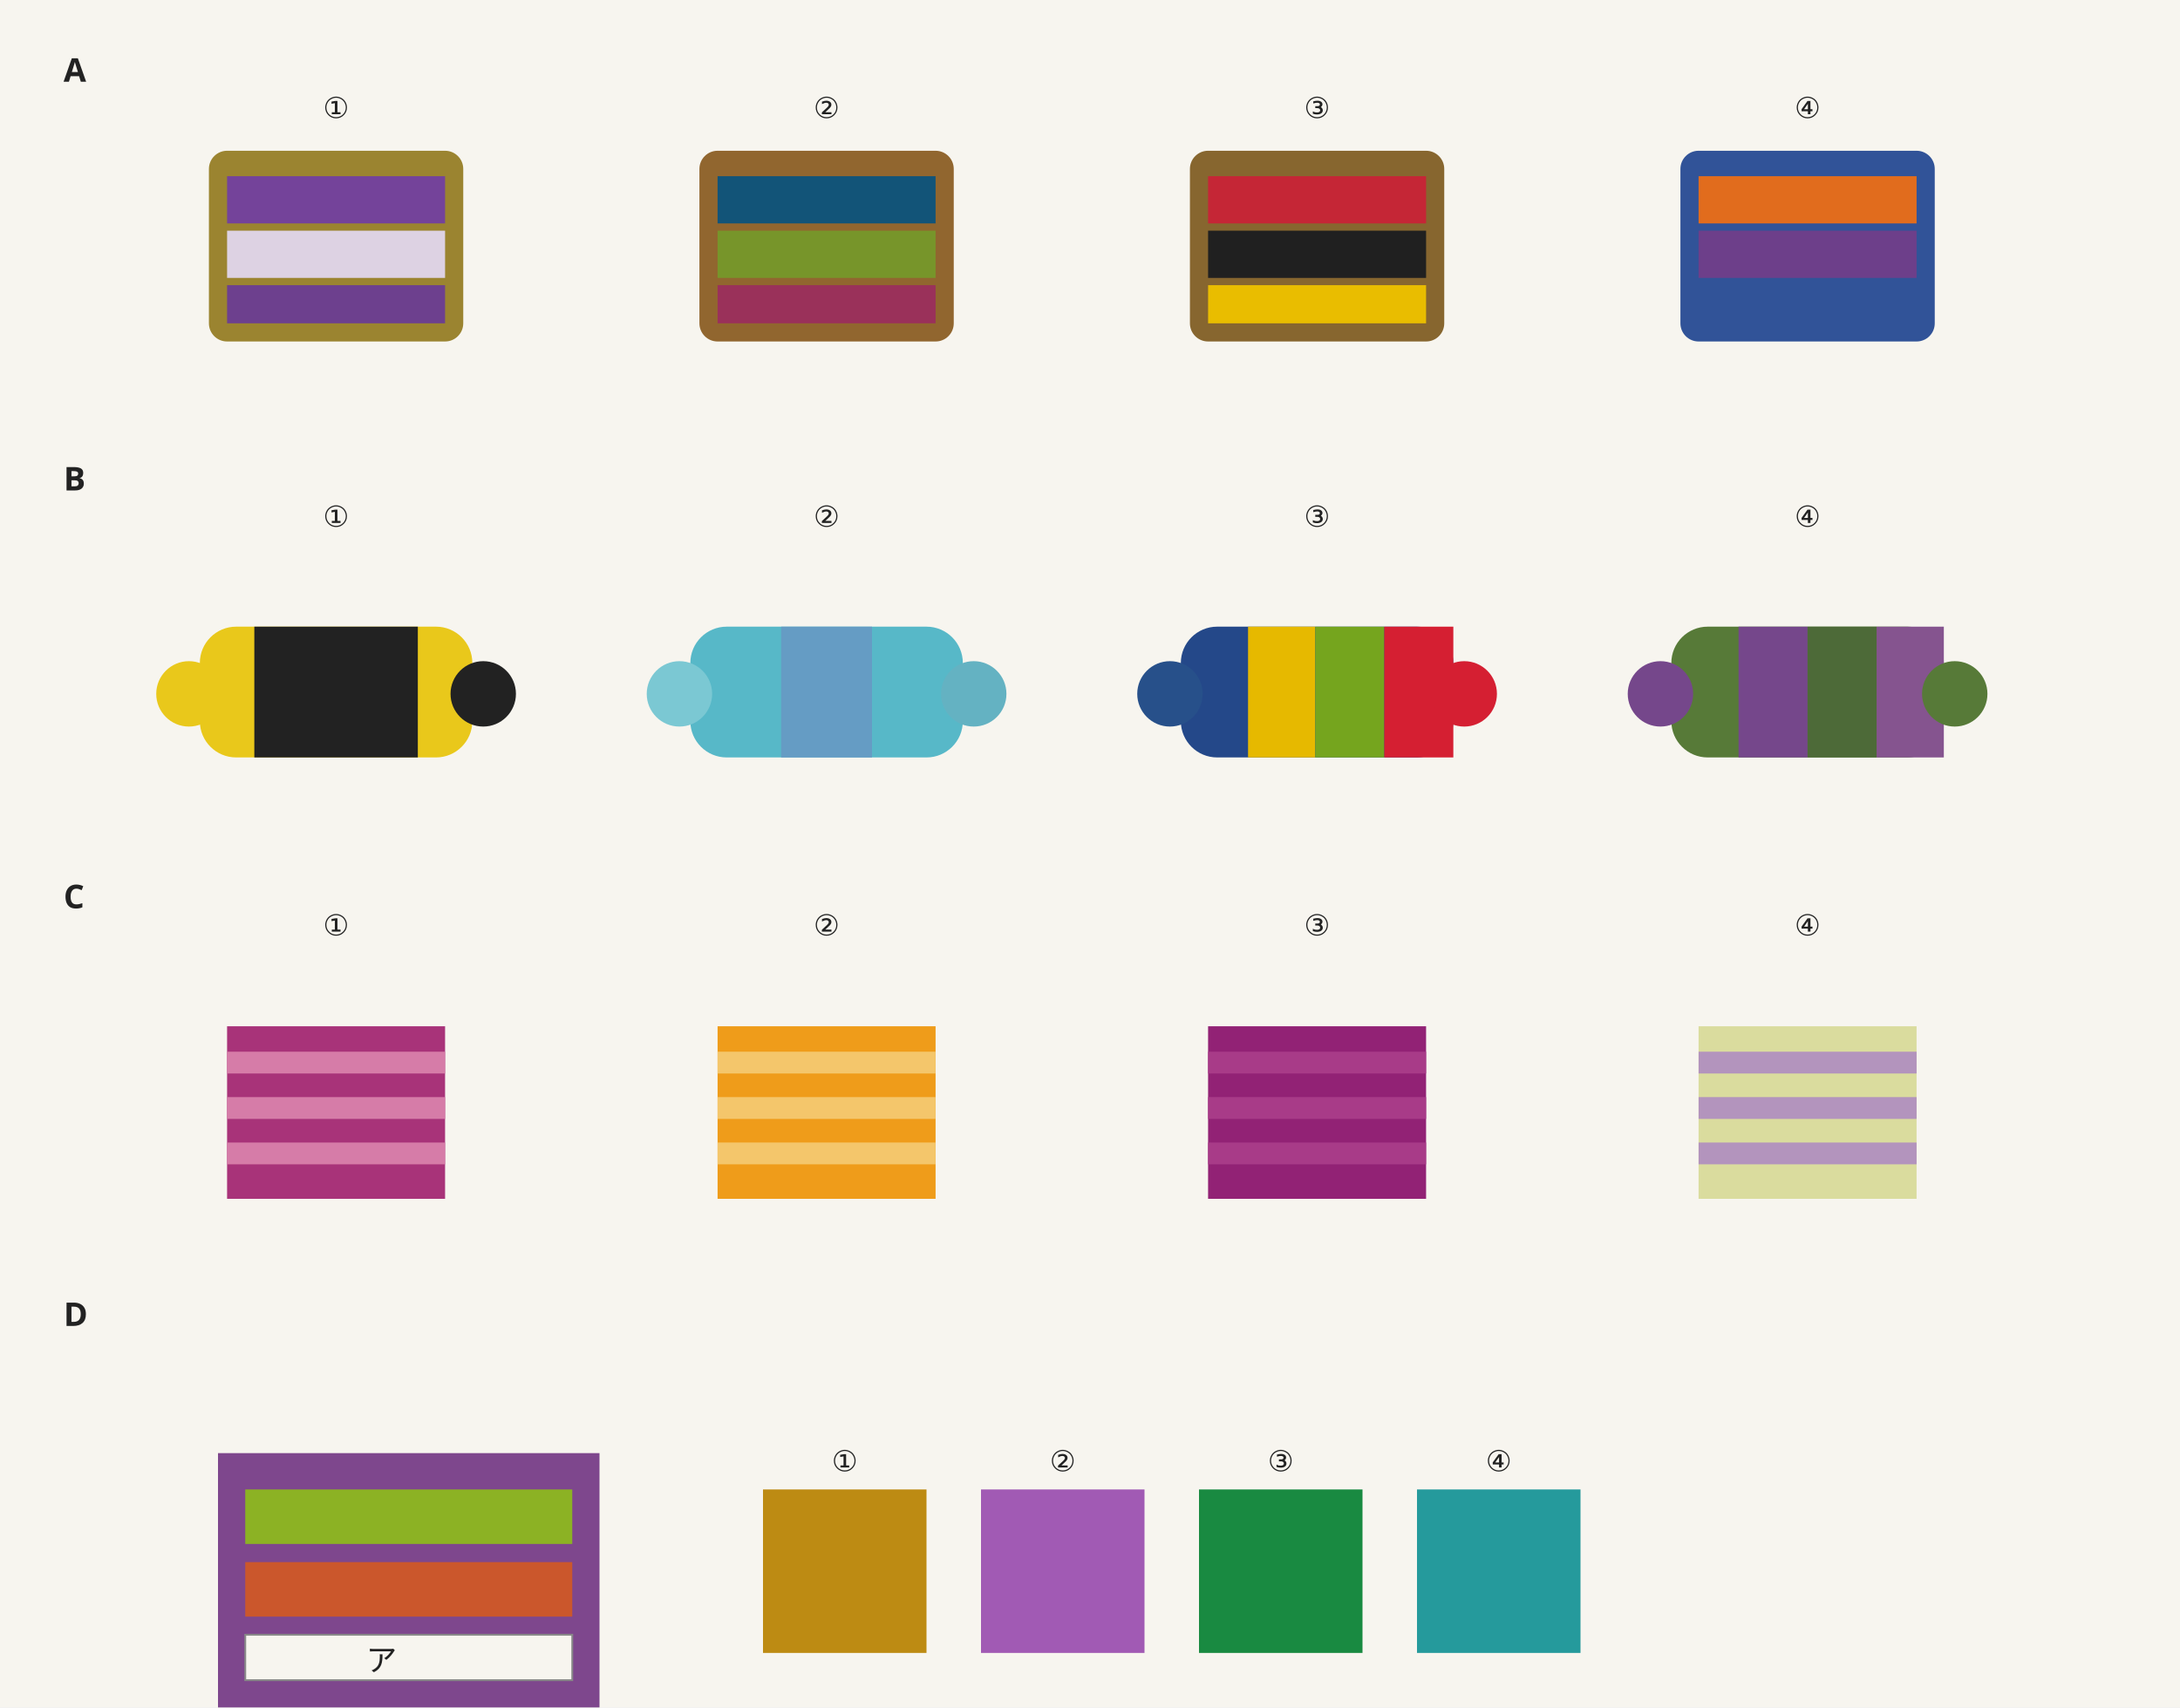
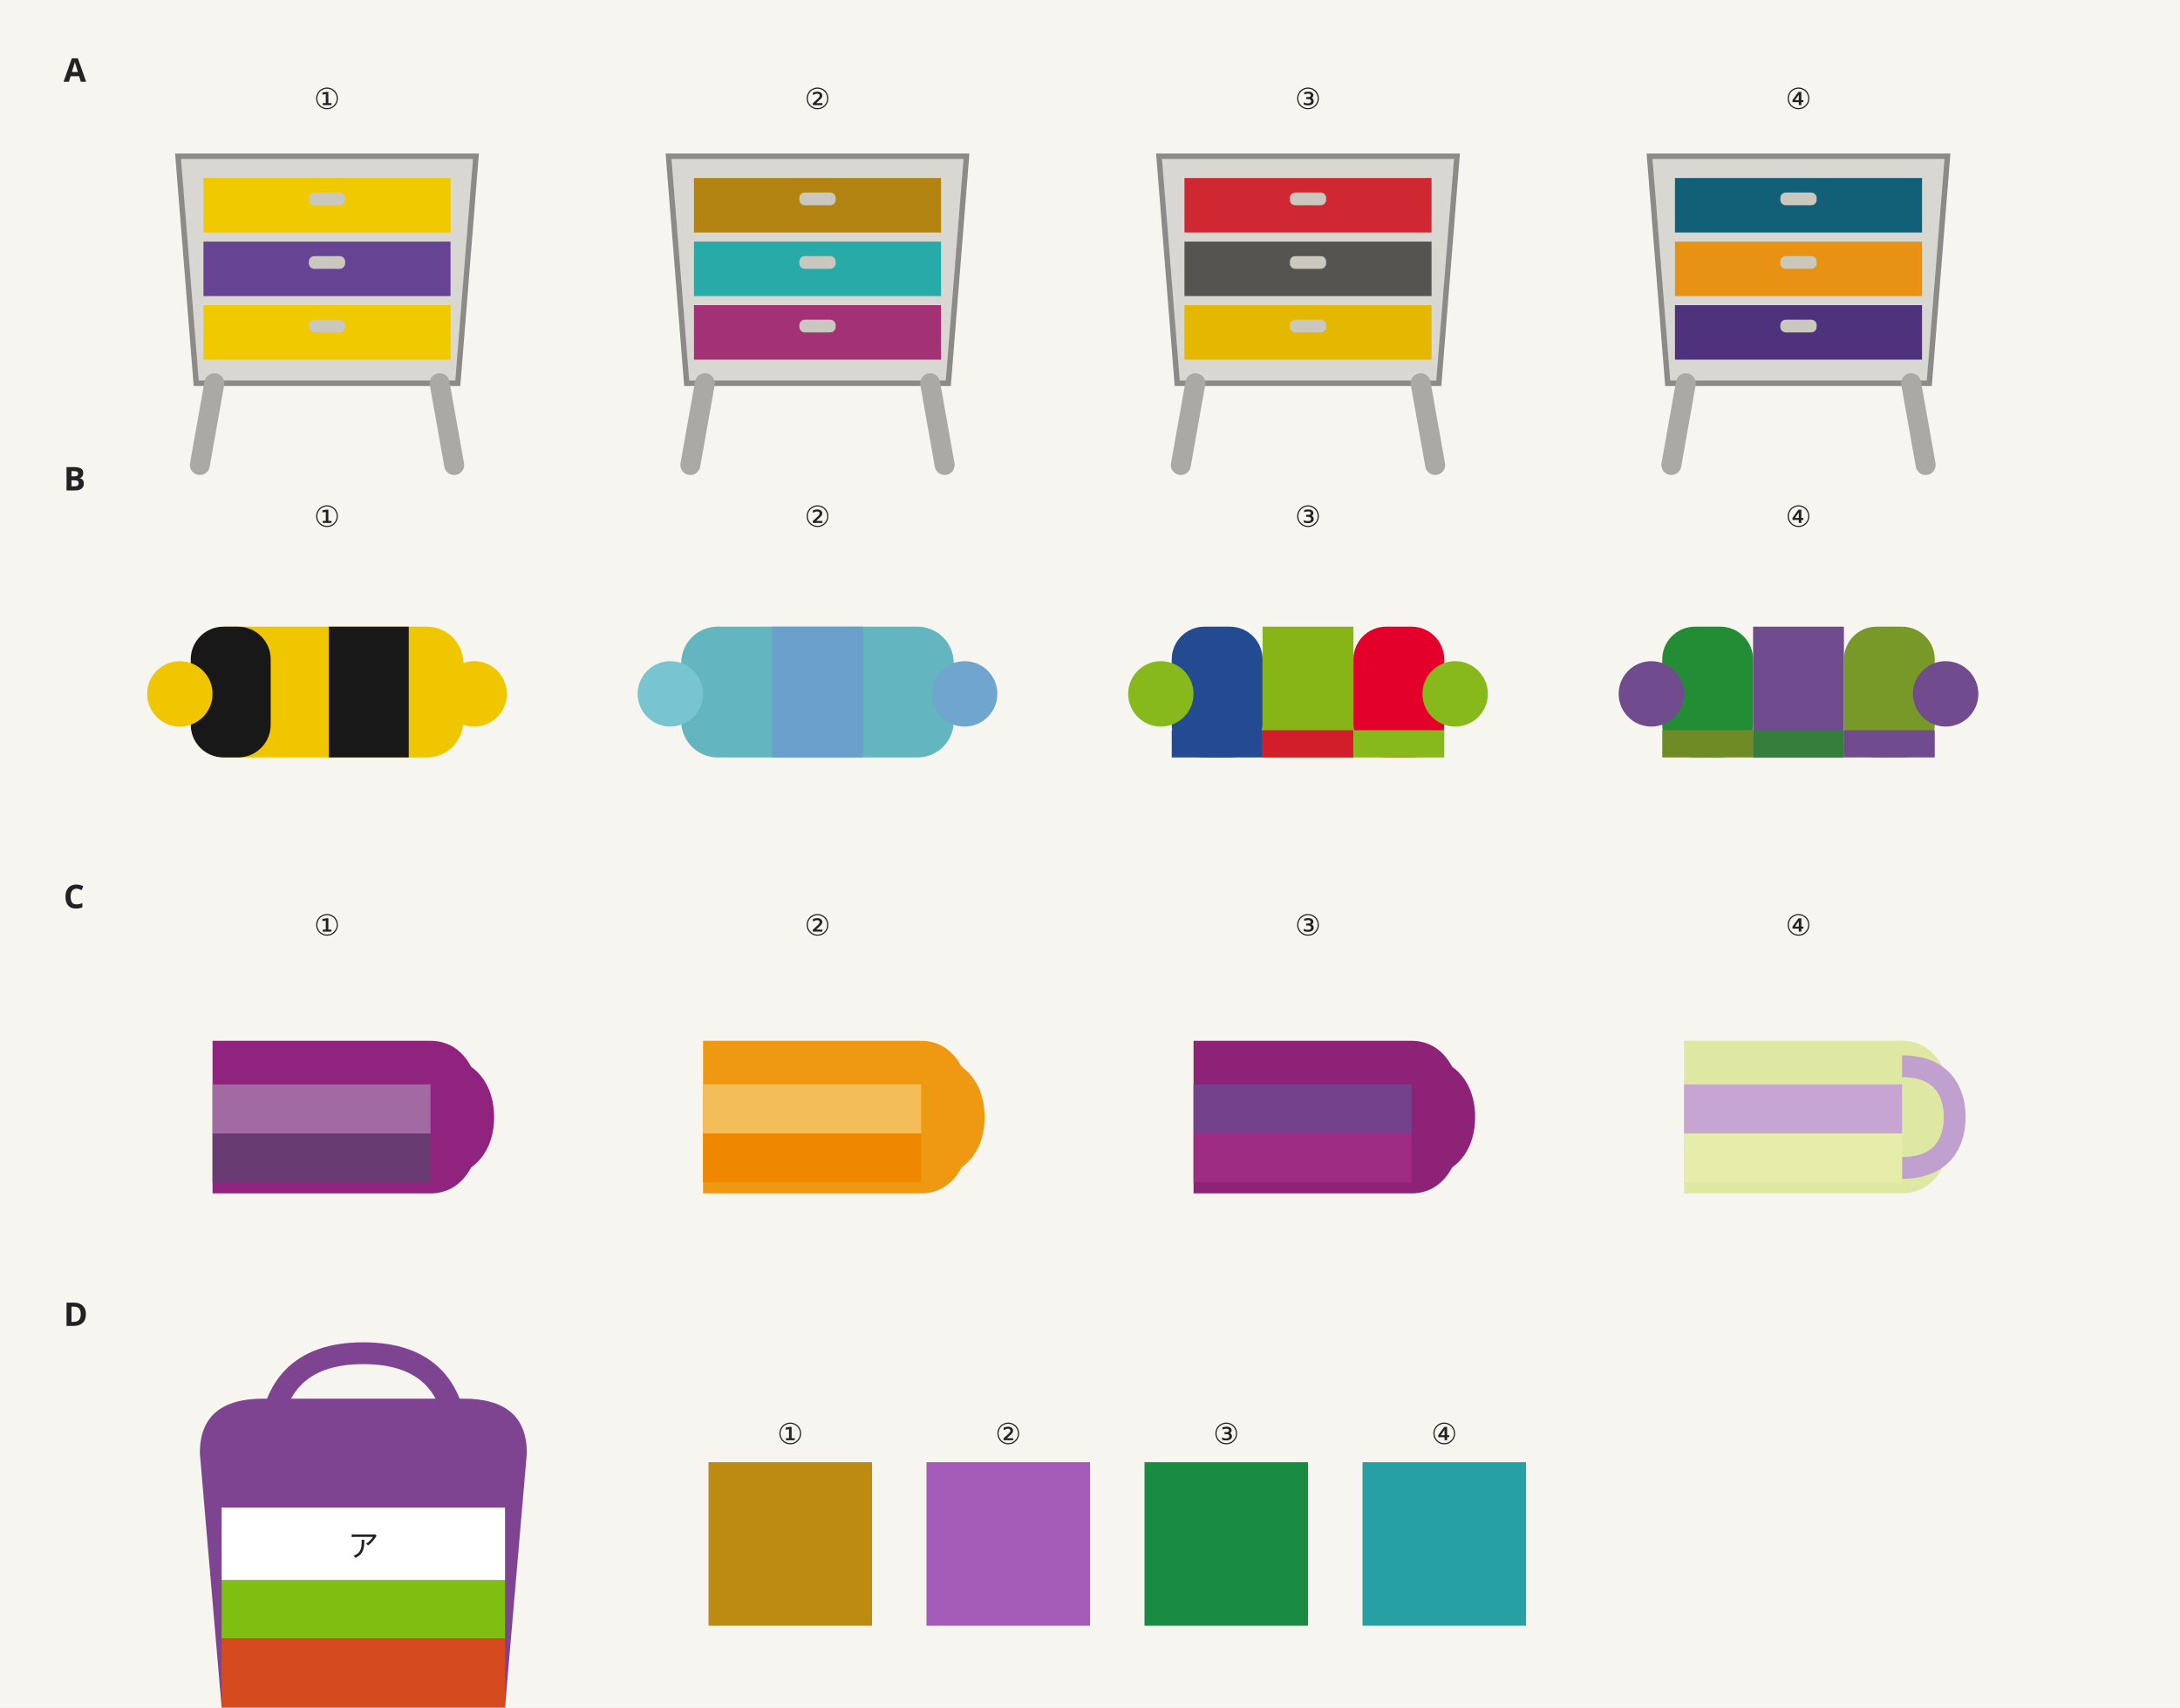
- <svg xmlns="http://www.w3.org/2000/svg" viewBox="0 0 1200 940" role="img" aria-label="2026年度夏期 問題8の学習用再構成図版">
+ <svg xmlns="http://www.w3.org/2000/svg" viewBox="0 0 1200 940" role="img" aria-label="2026年度夏期 問題8 図AからDの学習用再構成図">
  <rect width="1200" height="940" fill="#f7f5ef" />
-   <g font-family="sans-serif" fill="#222" font-size="18">
-     <text x="35" y="45" font-weight="700">A</text>
-     <text x="35" y="270" font-weight="700">B</text>
-     <text x="35" y="500" font-weight="700">C</text>
-     <text x="35" y="730" font-weight="700">D</text>
+   <g font-family="sans-serif" fill="#222" font-size="18" font-weight="700">
+     <text x="35" y="45">A</text>
+     <text x="35" y="270">B</text>
+     <text x="35" y="500">C</text>
+     <text x="35" y="730">D</text>
  </g>
  <g font-family="sans-serif" fill="#222" font-size="16" text-anchor="middle">
-     <g transform="translate(80 65)">
+     <g transform="translate(70 60)">
+       <text x="110" y="0">①</text>
+       <path d="M28 26H192L182 151H38Z" fill="#d8d7d1" stroke="#8c8b87" stroke-width="3" />
+       <rect x="42" y="38" width="136" height="30" fill="#f0c900" />
+       <rect x="42" y="73" width="136" height="30" fill="#664493" />
+       <rect x="42" y="108" width="136" height="30" fill="#f0c900" />
+       <rect x="100" y="46" width="20" height="7" rx="3" fill="#c9c7be" />
+       <rect x="100" y="81" width="20" height="7" rx="3" fill="#c9c7be" />
+       <rect x="100" y="116" width="20" height="7" rx="3" fill="#c9c7be" />
+       <path d="M48 151l-8 45M172 151l8 45" stroke="#aaa9a4" stroke-width="11" stroke-linecap="round" />
+     </g>
+     <g transform="translate(340 60)">
+       <text x="110" y="0">②</text>
+       <path d="M28 26H192L182 151H38Z" fill="#d8d7d1" stroke="#8c8b87" stroke-width="3" />
+       <rect x="42" y="38" width="136" height="30" fill="#b38312" />
+       <rect x="42" y="73" width="136" height="30" fill="#28aaa8" />
+       <rect x="42" y="108" width="136" height="30" fill="#a33175" />
+       <rect x="100" y="46" width="20" height="7" rx="3" fill="#c9c7be" />
+       <rect x="100" y="81" width="20" height="7" rx="3" fill="#c9c7be" />
+       <rect x="100" y="116" width="20" height="7" rx="3" fill="#c9c7be" />
+       <path d="M48 151l-8 45M172 151l8 45" stroke="#aaa9a4" stroke-width="11" stroke-linecap="round" />
+     </g>
+     <g transform="translate(610 60)">
+       <text x="110" y="0">③</text>
+       <path d="M28 26H192L182 151H38Z" fill="#d8d7d1" stroke="#8c8b87" stroke-width="3" />
+       <rect x="42" y="38" width="136" height="30" fill="#cf2832" />
+       <rect x="42" y="73" width="136" height="30" fill="#555450" />
+       <rect x="42" y="108" width="136" height="30" fill="#e4b800" />
+       <rect x="100" y="46" width="20" height="7" rx="3" fill="#c9c7be" />
+       <rect x="100" y="81" width="20" height="7" rx="3" fill="#c9c7be" />
+       <rect x="100" y="116" width="20" height="7" rx="3" fill="#c9c7be" />
+       <path d="M48 151l-8 45M172 151l8 45" stroke="#aaa9a4" stroke-width="11" stroke-linecap="round" />
+     </g>
+     <g transform="translate(880 60)">
+       <text x="110" y="0">④</text>
+       <path d="M28 26H192L182 151H38Z" fill="#d8d7d1" stroke="#8c8b87" stroke-width="3" />
+       <rect x="42" y="38" width="136" height="30" fill="#116077" />
+       <rect x="42" y="73" width="136" height="30" fill="#e79213" />
+       <rect x="42" y="108" width="136" height="30" fill="#4f327c" />
+       <rect x="100" y="46" width="20" height="7" rx="3" fill="#c9c7be" />
+       <rect x="100" y="81" width="20" height="7" rx="3" fill="#c9c7be" />
+       <rect x="100" y="116" width="20" height="7" rx="3" fill="#c9c7be" />
+       <path d="M48 151l-8 45M172 151l8 45" stroke="#aaa9a4" stroke-width="11" stroke-linecap="round" />
+     </g>
+     <g transform="translate(75 290)">
      <text x="105" y="0">①</text>
-       <rect x="35" y="18" width="140" height="105" rx="10" fill="#9b8430" />
-       <rect x="45" y="32" width="120" height="26" fill="#74439a" />
-       <rect x="45" y="62" width="120" height="26" fill="#ddd2e3" />
-       <rect x="45" y="92" width="120" height="21" fill="#6d408e" />
+       <rect x="30" y="55" width="150" height="72" rx="20" fill="#efc600" />
+       <rect x="30" y="55" width="44" height="72" rx="18" fill="#181818" />
+       <rect x="106" y="55" width="44" height="72" fill="#181818" />
+       <circle cx="24" cy="92" r="18" fill="#efc600" />
+       <circle cx="186" cy="92" r="18" fill="#efc600" />
    </g>
-     <g transform="translate(350 65)">
+     <g transform="translate(345 290)">
      <text x="105" y="0">②</text>
-       <rect x="35" y="18" width="140" height="105" rx="10" fill="#91662f" />
-       <rect x="45" y="32" width="120" height="26" fill="#125478" />
-       <rect x="45" y="62" width="120" height="26" fill="#77952a" />
-       <rect x="45" y="92" width="120" height="21" fill="#9a315a" />
+       <rect x="30" y="55" width="150" height="72" rx="20" fill="#63b5c0" />
+       <rect x="80" y="55" width="50" height="72" fill="#6b9fcc" />
+       <circle cx="24" cy="92" r="18" fill="#78c4d1" />
+       <circle cx="186" cy="92" r="18" fill="#6fa5cf" />
    </g>
-     <g transform="translate(620 65)">
+     <g transform="translate(615 290)">
      <text x="105" y="0">③</text>
-       <rect x="35" y="18" width="140" height="105" rx="10" fill="#87662f" />
-       <rect x="45" y="32" width="120" height="26" fill="#c52636" />
-       <rect x="45" y="62" width="120" height="26" fill="#202020" />
-       <rect x="45" y="92" width="120" height="21" fill="#e9bd00" />
+       <rect x="30" y="55" width="50" height="72" rx="18" fill="#244b91" />
+       <rect x="80" y="55" width="50" height="72" fill="#87b518" />
+       <rect x="130" y="55" width="50" height="72" rx="18" fill="#e3002b" />
+       <circle cx="24" cy="92" r="18" fill="#88b91c" />
+       <circle cx="186" cy="92" r="18" fill="#88b91c" />
+       <rect x="30" y="112" width="50" height="15" fill="#244b91" />
+       <rect x="80" y="112" width="50" height="15" fill="#d11e2a" />
+       <rect x="130" y="112" width="50" height="15" fill="#88b91c" />
    </g>
-     <g transform="translate(890 65)">
+     <g transform="translate(885 290)">
      <text x="105" y="0">④</text>
-       <rect x="35" y="18" width="140" height="105" rx="10" fill="#315398" />
-       <rect x="45" y="32" width="120" height="26" fill="#e16c1d" />
-       <rect x="45" y="62" width="120" height="26" fill="#6d3f8a" />
-       <rect x="45" y="92" width="120" height="21" fill="#315398" />
+       <rect x="30" y="55" width="50" height="72" rx="18" fill="#238d36" />
+       <rect x="80" y="55" width="50" height="72" fill="#704c8e" />
+       <rect x="130" y="55" width="50" height="72" rx="18" fill="#789827" />
+       <circle cx="24" cy="92" r="18" fill="#704c8e" />
+       <circle cx="186" cy="92" r="18" fill="#704c8e" />
+       <rect x="30" y="112" width="50" height="15" fill="#6e8b26" />
+       <rect x="80" y="112" width="50" height="15" fill="#357e3b" />
+       <rect x="130" y="112" width="50" height="15" fill="#704c8e" />
    </g>
-     <g transform="translate(80 290)">
+     <g transform="translate(75 515)">
      <text x="105" y="0">①</text>
-       <rect x="30" y="55" width="150" height="72" rx="20" fill="#e9c81b" />
-       <rect x="60" y="55" width="90" height="72" fill="#222" />
-       <circle cx="24" cy="92" r="18" fill="#e9c81b" />
-       <circle cx="186" cy="92" r="18" fill="#222" />
+       <path d="M42 58h120c16 0 28 14 28 42s-12 42-28 42H42Z" fill="#8f237d" />
+       <path d="M162 72c22 0 29 14 29 28s-7 28-29 28" fill="none" stroke="#8f237d" stroke-width="12" />
+       <rect x="42" y="82" width="120" height="27" fill="#a26aa2" />
+       <rect x="42" y="109" width="120" height="27" fill="#673b72" />
    </g>
-     <g transform="translate(350 290)">
+     <g transform="translate(345 515)">
      <text x="105" y="0">②</text>
-       <rect x="30" y="55" width="150" height="72" rx="20" fill="#57b8c8" />
-       <rect x="80" y="55" width="50" height="72" fill="#659cc4" />
-       <circle cx="24" cy="92" r="18" fill="#7bc8d3" />
-       <circle cx="186" cy="92" r="18" fill="#64b2c2" />
+       <path d="M42 58h120c16 0 28 14 28 42s-12 42-28 42H42Z" fill="#ef9913" />
+       <path d="M162 72c22 0 29 14 29 28s-7 28-29 28" fill="none" stroke="#ef9913" stroke-width="12" />
+       <rect x="42" y="82" width="120" height="27" fill="#f3bd5a" />
+       <rect x="42" y="109" width="120" height="27" fill="#ef8700" />
    </g>
-     <g transform="translate(620 290)">
+     <g transform="translate(615 515)">
      <text x="105" y="0">③</text>
-       <rect x="30" y="55" width="150" height="72" rx="20" fill="#244889" />
-       <rect x="67" y="55" width="37" height="72" fill="#e6b900" />
-       <rect x="104" y="55" width="38" height="72" fill="#75a51e" />
-       <rect x="142" y="55" width="38" height="72" fill="#d51f32" />
-       <circle cx="24" cy="92" r="18" fill="#27508a" />
-       <circle cx="186" cy="92" r="18" fill="#d51f32" />
+       <path d="M42 58h120c16 0 28 14 28 42s-12 42-28 42H42Z" fill="#8e2277" />
+       <path d="M162 72c22 0 29 14 29 28s-7 28-29 28" fill="none" stroke="#8e2277" stroke-width="12" />
+       <rect x="42" y="82" width="120" height="27" fill="#74428c" />
+       <rect x="42" y="109" width="120" height="27" fill="#9d2c82" />
    </g>
-     <g transform="translate(890 290)">
+     <g transform="translate(885 515)">
      <text x="105" y="0">④</text>
-       <rect x="30" y="55" width="150" height="72" rx="20" fill="#577a38" />
-       <rect x="67" y="55" width="38" height="72" fill="#75478b" />
-       <rect x="105" y="55" width="38" height="72" fill="#4d6a38" />
-       <rect x="143" y="55" width="37" height="72" fill="#85548f" />
-       <circle cx="24" cy="92" r="18" fill="#75478b" />
-       <circle cx="186" cy="92" r="18" fill="#577a38" />
-     </g>
-     <g transform="translate(80 515)">
-       <text x="105" y="0">①</text>
-       <path d="M45 50H165V145H45Z" fill="#a83379" />
-       <path d="M45 70H165M45 95H165M45 120H165" stroke="#d67ca8" stroke-width="12" />
-     </g>
-     <g transform="translate(350 515)">
-       <text x="105" y="0">②</text>
-       <path d="M45 50H165V145H45Z" fill="#ef9c1a" />
-       <path d="M45 70H165M45 95H165M45 120H165" stroke="#f4c66b" stroke-width="12" />
-     </g>
-     <g transform="translate(620 515)">
-       <text x="105" y="0">③</text>
-       <path d="M45 50H165V145H45Z" fill="#922275" />
-       <path d="M45 70H165M45 95H165M45 120H165" stroke="#a83b88" stroke-width="12" />
-     </g>
-     <g transform="translate(890 515)">
-       <text x="105" y="0">④</text>
-       <path d="M45 50H165V145H45Z" fill="#dadc9e" />
-       <path d="M45 70H165M45 95H165M45 120H165" stroke="#b394bd" stroke-width="12" />
+       <path d="M42 58h120c16 0 28 14 28 42s-12 42-28 42H42Z" fill="#dfe8a2" />
+       <path d="M162 72c22 0 29 14 29 28s-7 28-29 28" fill="none" stroke="#bfa0cf" stroke-width="12" />
+       <rect x="42" y="82" width="120" height="27" fill="#c7a5d3" />
+       <rect x="42" y="109" width="120" height="27" fill="#e6eca9" />
    </g>
  </g>
-   <g transform="translate(120 755)" font-family="sans-serif" fill="#222">
-     <path d="M0 45H210V185H0Z" fill="#7e478d" />
-     <path d="M15 65H195V95H15Z" fill="#8cb224" />
-     <path d="M15 105H195V135H15Z" fill="#cb572c" />
-     <rect x="15" y="145" width="180" height="25" fill="#f7f5ef" stroke="#888" />
-     <text x="90" y="165" text-anchor="middle" font-size="17">ア</text>
-     <g transform="translate(300 65)" font-size="16" text-anchor="middle">
+   <g transform="translate(90 745)" font-family="sans-serif" fill="#222">
+     <path d="M20 55Q20 25 55 25H165Q200 25 200 55L188 195H32Z" fill="#7f4491" />
+     <path d="M58 55Q58 0 110 0Q162 0 162 55" fill="none" stroke="#7f4491" stroke-width="12" />
+     <rect x="32" y="85" width="156" height="40" fill="#fff" />
+     <rect x="32" y="125" width="156" height="32" fill="#7fbf11" />
+     <rect x="32" y="157" width="156" height="38" fill="#d64a1f" />
+     <text x="110" y="112" text-anchor="middle" font-size="17">ア</text>
+     <g transform="translate(300 60)" font-size="16" text-anchor="middle">
      <text x="45" y="-10">①</text>
-       <rect width="90" height="90" fill="#bd8b13" />
+       <rect width="90" height="90" fill="#be8b12" />
      <text x="165" y="-10">②</text>
-       <rect x="120" width="90" height="90" fill="#a15ab4" />
+       <rect x="120" width="90" height="90" fill="#a45bb7" />
      <text x="285" y="-10">③</text>
-       <rect x="240" width="90" height="90" fill="#198a41" />
+       <rect x="240" width="90" height="90" fill="#198b43" />
      <text x="405" y="-10">④</text>
-       <rect x="360" width="90" height="90" fill="#259a9c" />
+       <rect x="360" width="90" height="90" fill="#26a0a2" />
    </g>
  </g>
</svg>
